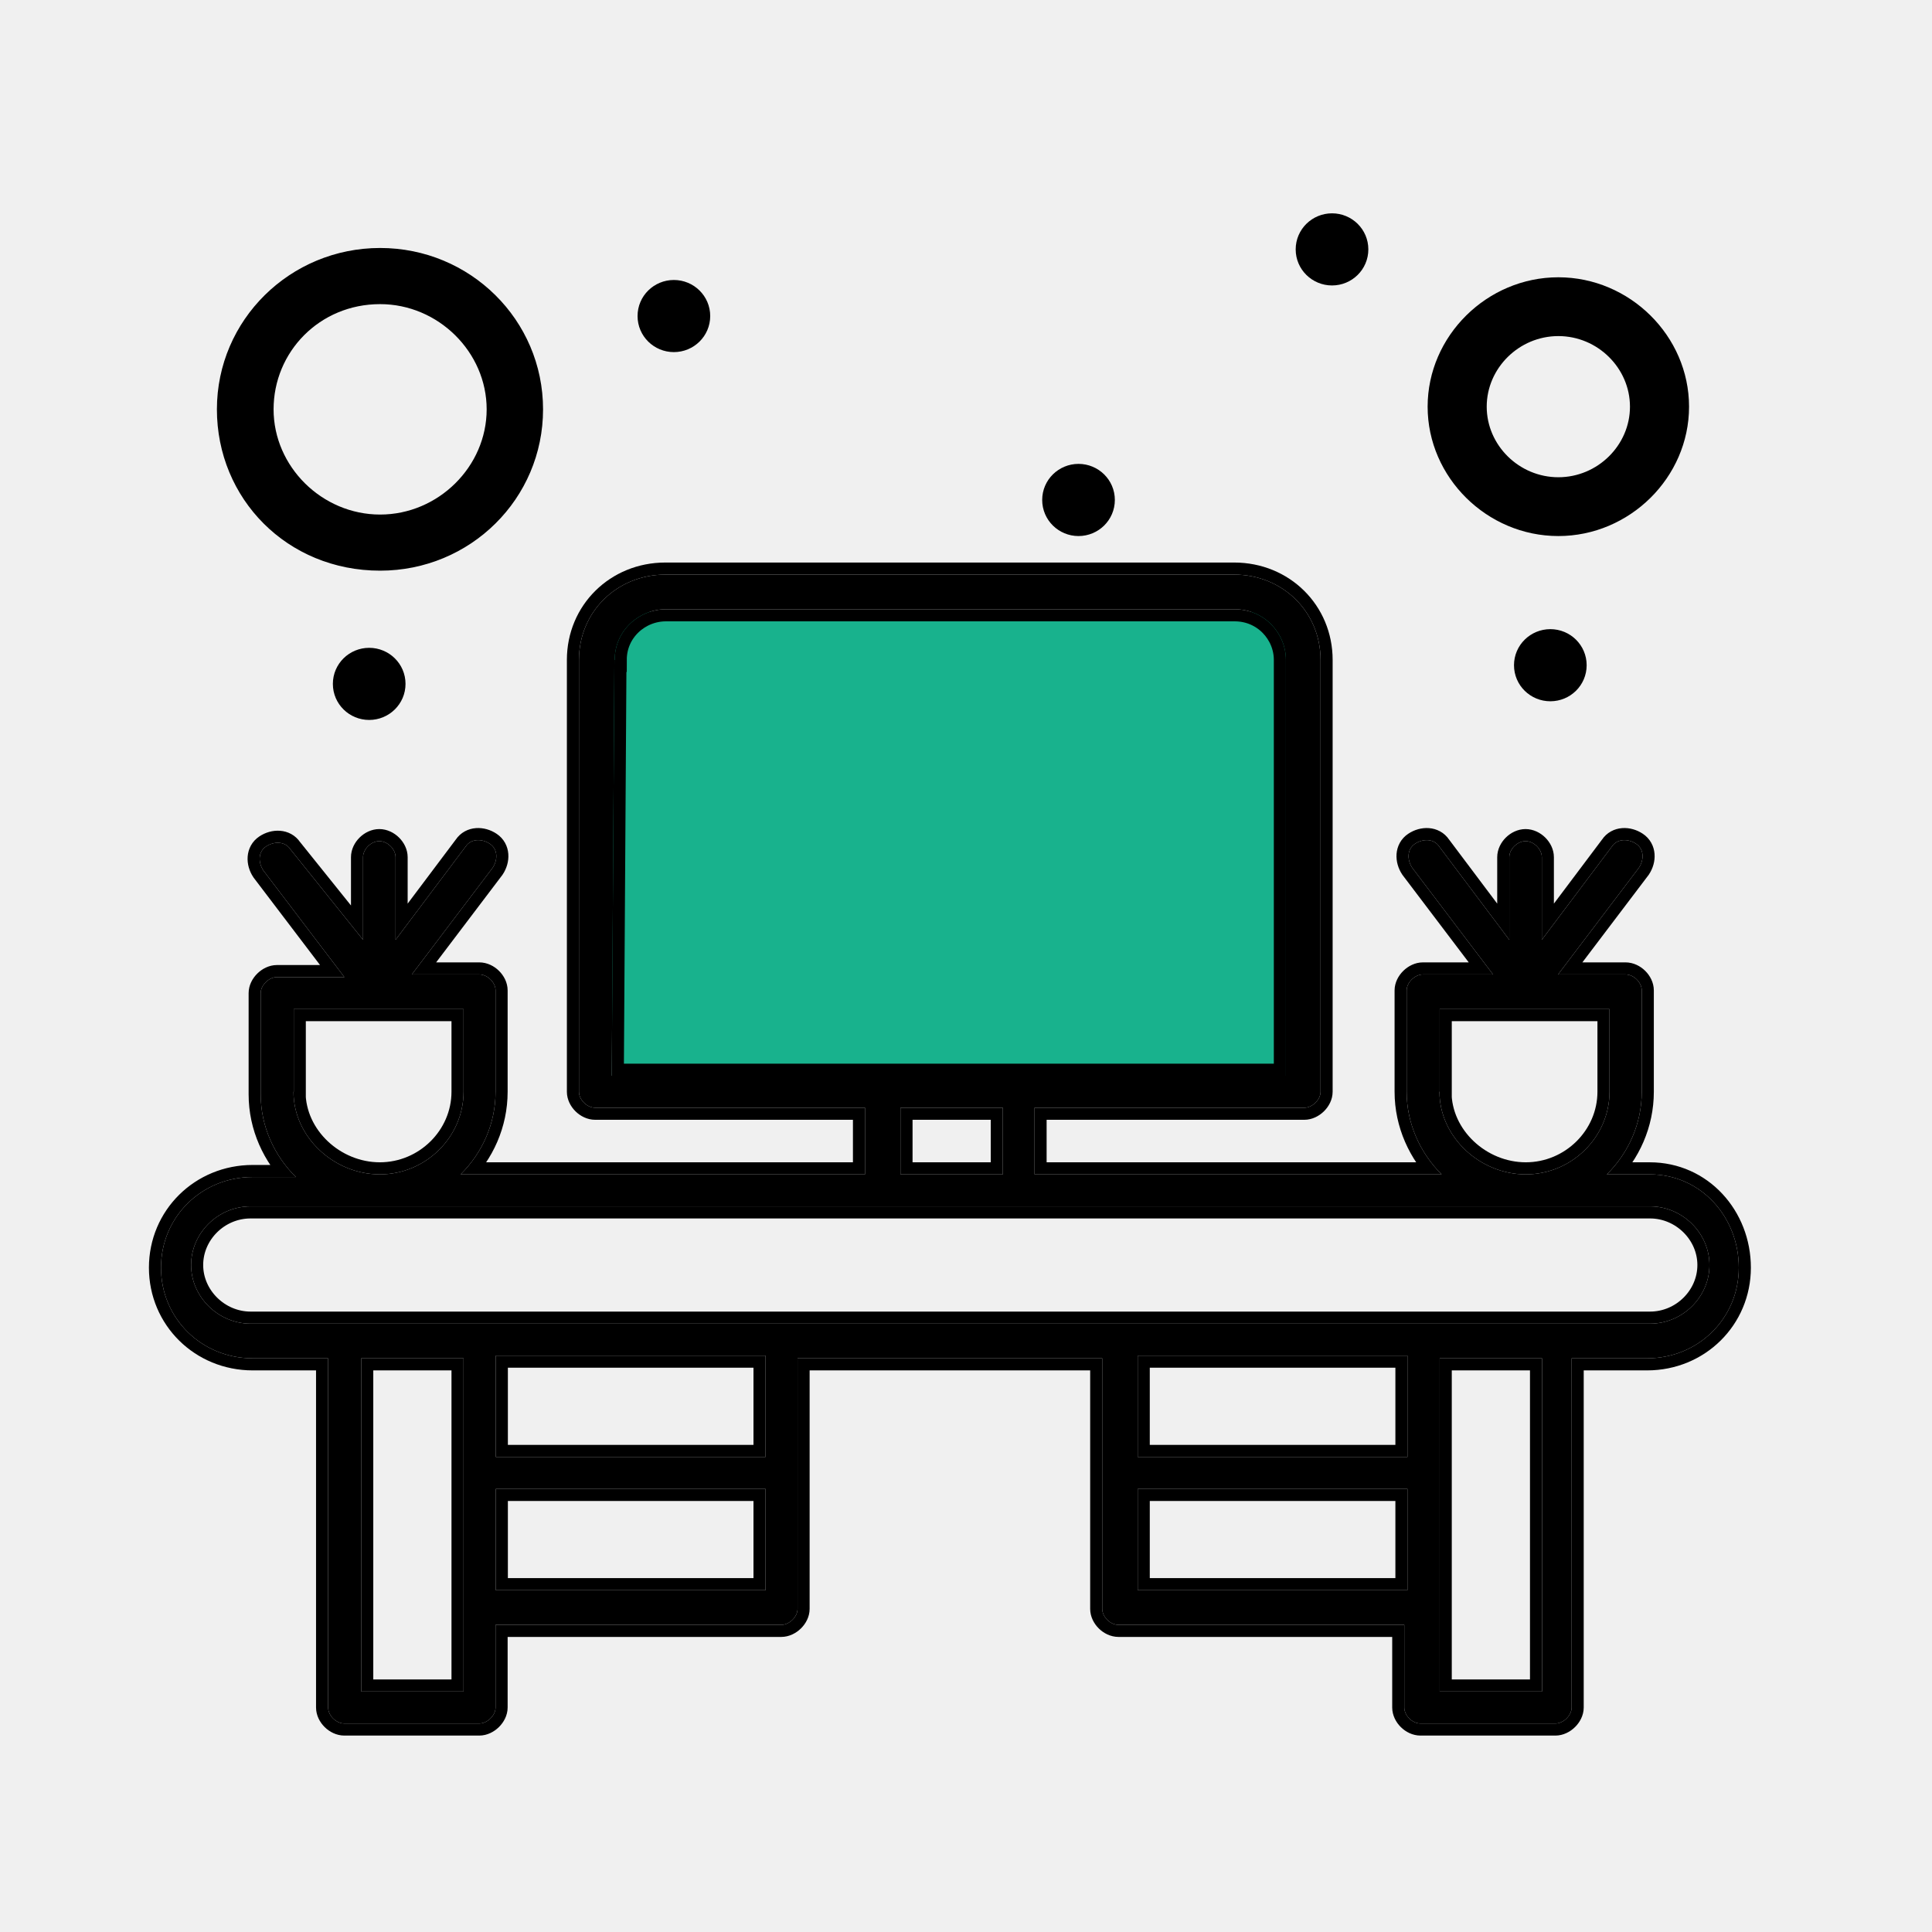
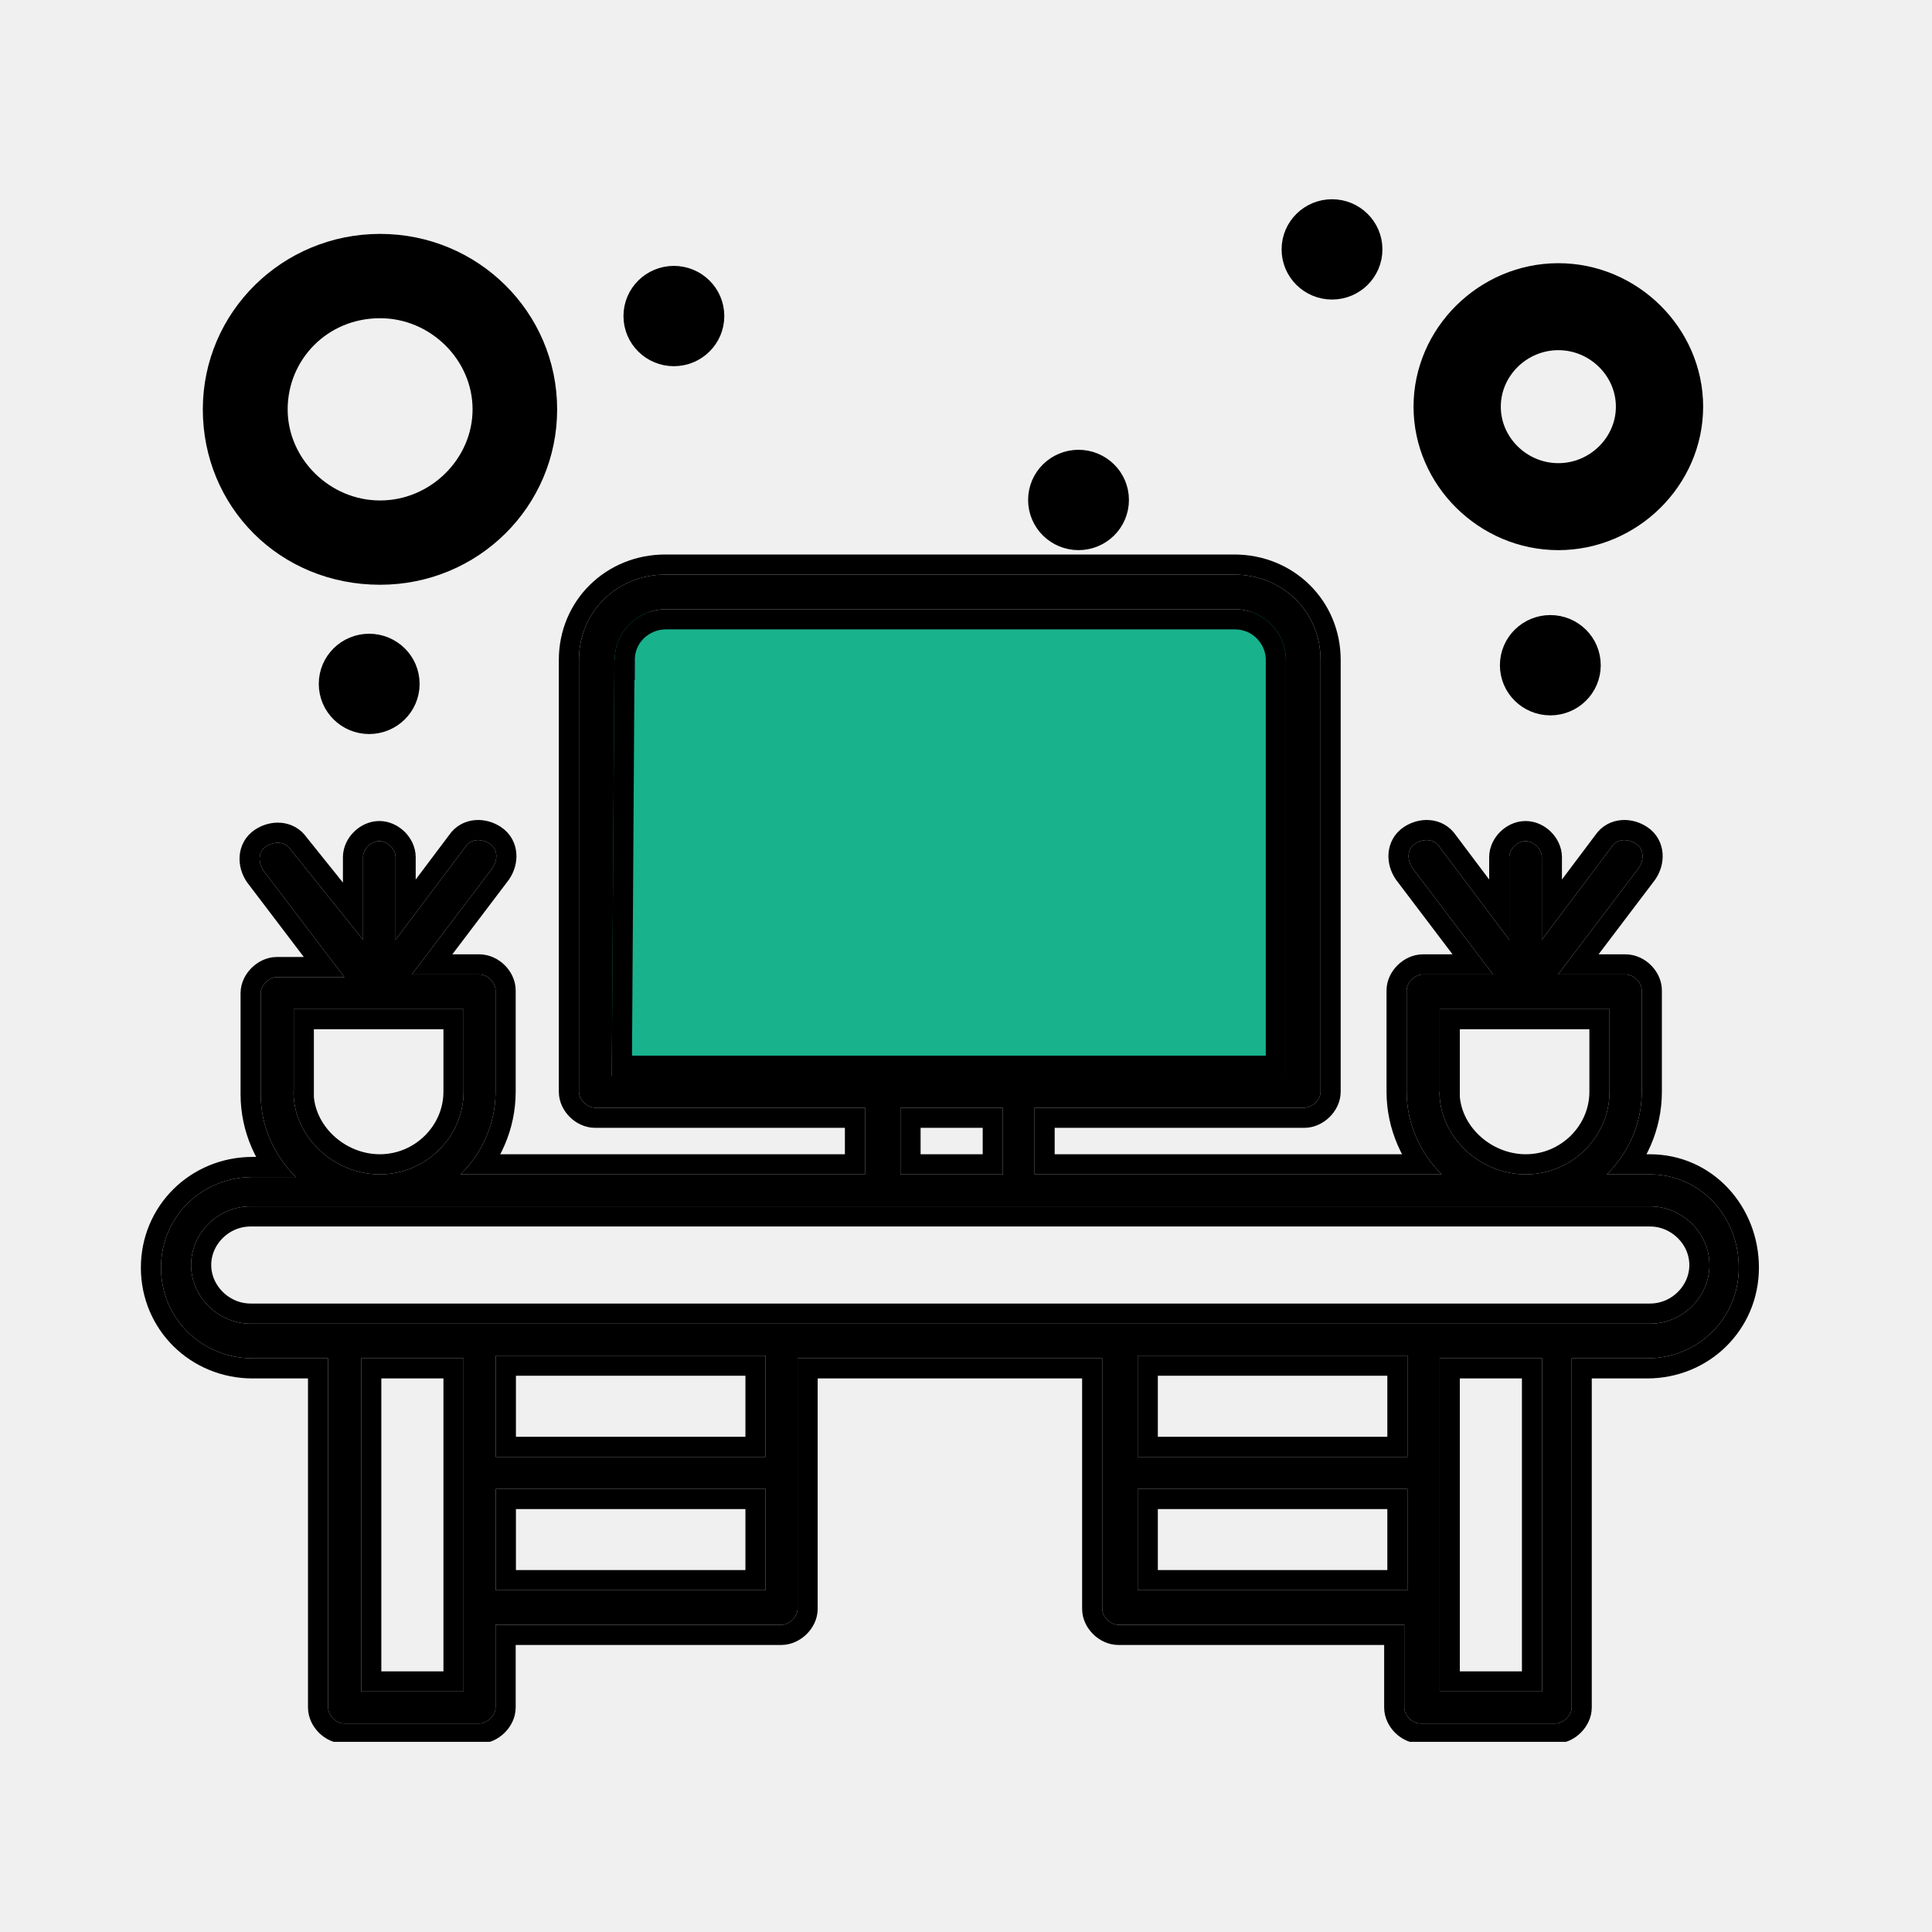
<svg xmlns="http://www.w3.org/2000/svg" width="48" height="48" viewBox="0 0 48 48" fill="none">
  <rect x="15.2" y="15.2" width="16.8" height="12" fill="#18B28D" />
  <mask id="path-2-outside-1_4150_8741" maskUnits="userSpaceOnUse" x="3" y="13.276" width="41" height="30" fill="black">
    <rect fill="white" x="3" y="13.276" width="41" height="30" />
    <path d="M40.995 29.177H39.922C40.458 28.647 40.789 27.919 40.789 27.124V24.607C40.789 24.409 40.591 24.21 40.385 24.21H38.71L40.717 21.561C40.849 21.362 40.849 21.097 40.65 20.965C40.452 20.832 40.18 20.832 40.048 21.031L38.306 23.349V21.296C38.306 21.097 38.107 20.898 37.902 20.898C37.697 20.898 37.498 21.097 37.498 21.296V23.349L35.756 21.031C35.624 20.832 35.352 20.832 35.153 20.965C34.955 21.097 34.955 21.362 35.087 21.561L37.094 24.21H35.352C35.153 24.21 34.948 24.409 34.948 24.607V27.124C34.948 27.919 35.286 28.647 35.816 29.177H25.703V27.521H32.405C32.604 27.521 32.809 27.323 32.809 27.124V16.395C32.809 15.203 31.869 14.276 30.663 14.276H16.53C15.325 14.276 14.384 15.203 14.384 16.395V27.124C14.384 27.323 14.583 27.521 14.788 27.521H21.491V29.177H11.444C11.98 28.647 12.312 27.919 12.312 27.124V24.607C12.312 24.409 12.113 24.21 11.908 24.21H10.232L12.239 21.561C12.371 21.362 12.371 21.097 12.172 20.965C11.974 20.832 11.702 20.832 11.57 21.031L9.828 23.349V21.296C9.828 21.097 9.629 20.898 9.424 20.898C9.219 20.898 9.02 21.097 9.02 21.296V23.349L7.212 21.097C7.08 20.898 6.808 20.898 6.609 21.031C6.411 21.163 6.411 21.428 6.543 21.627L8.556 24.276H6.881C6.682 24.276 6.477 24.475 6.477 24.674V27.19C6.477 27.985 6.815 28.713 7.351 29.243H6.278C5.007 29.243 4 30.237 4 31.495C4 32.753 5.007 33.747 6.278 33.747H8.152V42.422C8.152 42.621 8.351 42.82 8.556 42.82H11.908C12.106 42.82 12.312 42.621 12.312 42.422V40.369H19.411C19.61 40.369 19.815 40.171 19.815 39.972V33.747H27.385V39.972C27.385 40.171 27.584 40.369 27.789 40.369H34.889V42.422C34.889 42.621 35.087 42.82 35.292 42.82H38.644C38.842 42.82 39.047 42.621 39.047 42.422V33.747H40.922C42.193 33.747 43.2 32.753 43.2 31.495C43.2 30.237 42.26 29.177 40.988 29.177H40.995ZM35.769 27.124V25.071H39.988V27.124C39.988 28.25 39.047 29.177 37.908 29.177C36.769 29.177 35.763 28.25 35.763 27.124H35.769ZM15.272 16.395C15.272 15.666 15.875 15.137 16.544 15.137H30.676C31.412 15.137 31.948 15.733 31.948 16.395V26.727H15.199L15.265 16.395H15.272ZM22.372 27.521H24.915V29.177H22.372V27.521ZM7.298 27.124V25.071H11.517V27.124C11.517 28.25 10.576 29.177 9.437 29.177C8.298 29.177 7.292 28.25 7.292 27.124H7.298ZM11.517 42.025H8.974V33.747H11.517V42.025ZM19.02 39.508H12.318V36.992H19.02V39.508ZM19.02 36.197H12.318V33.68H19.02V36.197ZM34.968 36.197H28.266V33.68H34.968V36.197ZM28.266 39.508V36.992H34.968V39.508H28.266ZM38.312 42.025H35.769V33.747H38.312V42.025ZM40.995 32.886H6.225C5.424 32.886 4.748 32.223 4.748 31.429C4.748 30.634 5.417 29.972 6.225 29.972H40.995C41.796 29.972 42.471 30.634 42.471 31.429C42.471 32.223 41.803 32.886 40.995 32.886Z" />
  </mask>
  <path d="M40.995 29.177H39.922C40.458 28.647 40.789 27.919 40.789 27.124V24.607C40.789 24.409 40.591 24.21 40.385 24.21H38.71L40.717 21.561C40.849 21.362 40.849 21.097 40.65 20.965C40.452 20.832 40.18 20.832 40.048 21.031L38.306 23.349V21.296C38.306 21.097 38.107 20.898 37.902 20.898C37.697 20.898 37.498 21.097 37.498 21.296V23.349L35.756 21.031C35.624 20.832 35.352 20.832 35.153 20.965C34.955 21.097 34.955 21.362 35.087 21.561L37.094 24.21H35.352C35.153 24.21 34.948 24.409 34.948 24.607V27.124C34.948 27.919 35.286 28.647 35.816 29.177H25.703V27.521H32.405C32.604 27.521 32.809 27.323 32.809 27.124V16.395C32.809 15.203 31.869 14.276 30.663 14.276H16.53C15.325 14.276 14.384 15.203 14.384 16.395V27.124C14.384 27.323 14.583 27.521 14.788 27.521H21.491V29.177H11.444C11.98 28.647 12.312 27.919 12.312 27.124V24.607C12.312 24.409 12.113 24.21 11.908 24.21H10.232L12.239 21.561C12.371 21.362 12.371 21.097 12.172 20.965C11.974 20.832 11.702 20.832 11.57 21.031L9.828 23.349V21.296C9.828 21.097 9.629 20.898 9.424 20.898C9.219 20.898 9.02 21.097 9.02 21.296V23.349L7.212 21.097C7.08 20.898 6.808 20.898 6.609 21.031C6.411 21.163 6.411 21.428 6.543 21.627L8.556 24.276H6.881C6.682 24.276 6.477 24.475 6.477 24.674V27.19C6.477 27.985 6.815 28.713 7.351 29.243H6.278C5.007 29.243 4 30.237 4 31.495C4 32.753 5.007 33.747 6.278 33.747H8.152V42.422C8.152 42.621 8.351 42.82 8.556 42.82H11.908C12.106 42.82 12.312 42.621 12.312 42.422V40.369H19.411C19.61 40.369 19.815 40.171 19.815 39.972V33.747H27.385V39.972C27.385 40.171 27.584 40.369 27.789 40.369H34.889V42.422C34.889 42.621 35.087 42.82 35.292 42.82H38.644C38.842 42.82 39.047 42.621 39.047 42.422V33.747H40.922C42.193 33.747 43.2 32.753 43.2 31.495C43.2 30.237 42.26 29.177 40.988 29.177H40.995ZM35.769 27.124V25.071H39.988V27.124C39.988 28.25 39.047 29.177 37.908 29.177C36.769 29.177 35.763 28.25 35.763 27.124H35.769ZM15.272 16.395C15.272 15.666 15.875 15.137 16.544 15.137H30.676C31.412 15.137 31.948 15.733 31.948 16.395V26.727H15.199L15.265 16.395H15.272ZM22.372 27.521H24.915V29.177H22.372V27.521ZM7.298 27.124V25.071H11.517V27.124C11.517 28.25 10.576 29.177 9.437 29.177C8.298 29.177 7.292 28.25 7.292 27.124H7.298ZM11.517 42.025H8.974V33.747H11.517V42.025ZM19.02 39.508H12.318V36.992H19.02V39.508ZM19.02 36.197H12.318V33.68H19.02V36.197ZM34.968 36.197H28.266V33.68H34.968V36.197ZM28.266 39.508V36.992H34.968V39.508H28.266ZM38.312 42.025H35.769V33.747H38.312V42.025ZM40.995 32.886H6.225C5.424 32.886 4.748 32.223 4.748 31.429C4.748 30.634 5.417 29.972 6.225 29.972H40.995C41.796 29.972 42.471 30.634 42.471 31.429C42.471 32.223 41.803 32.886 40.995 32.886Z" fill="black" />
-   <path d="M40.995 29.177H39.922C40.458 28.647 40.789 27.919 40.789 27.124V24.607C40.789 24.409 40.591 24.21 40.385 24.21H38.71L40.717 21.561C40.849 21.362 40.849 21.097 40.65 20.965C40.452 20.832 40.18 20.832 40.048 21.031L38.306 23.349V21.296C38.306 21.097 38.107 20.898 37.902 20.898C37.697 20.898 37.498 21.097 37.498 21.296V23.349L35.756 21.031C35.624 20.832 35.352 20.832 35.153 20.965C34.955 21.097 34.955 21.362 35.087 21.561L37.094 24.21H35.352C35.153 24.21 34.948 24.409 34.948 24.607V27.124C34.948 27.919 35.286 28.647 35.816 29.177H25.703V27.521H32.405C32.604 27.521 32.809 27.323 32.809 27.124V16.395C32.809 15.203 31.869 14.276 30.663 14.276H16.53C15.325 14.276 14.384 15.203 14.384 16.395V27.124C14.384 27.323 14.583 27.521 14.788 27.521H21.491V29.177H11.444C11.98 28.647 12.312 27.919 12.312 27.124V24.607C12.312 24.409 12.113 24.21 11.908 24.21H10.232L12.239 21.561C12.371 21.362 12.371 21.097 12.172 20.965C11.974 20.832 11.702 20.832 11.57 21.031L9.828 23.349V21.296C9.828 21.097 9.629 20.898 9.424 20.898C9.219 20.898 9.02 21.097 9.02 21.296V23.349L7.212 21.097C7.08 20.898 6.808 20.898 6.609 21.031C6.411 21.163 6.411 21.428 6.543 21.627L8.556 24.276H6.881C6.682 24.276 6.477 24.475 6.477 24.674V27.19C6.477 27.985 6.815 28.713 7.351 29.243H6.278C5.007 29.243 4 30.237 4 31.495C4 32.753 5.007 33.747 6.278 33.747H8.152V42.422C8.152 42.621 8.351 42.82 8.556 42.82H11.908C12.106 42.82 12.312 42.621 12.312 42.422V40.369H19.411C19.61 40.369 19.815 40.171 19.815 39.972V33.747H27.385V39.972C27.385 40.171 27.584 40.369 27.789 40.369H34.889V42.422C34.889 42.621 35.087 42.82 35.292 42.82H38.644C38.842 42.82 39.047 42.621 39.047 42.422V33.747H40.922C42.193 33.747 43.2 32.753 43.2 31.495C43.2 30.237 42.26 29.177 40.988 29.177H40.995ZM35.769 27.124V25.071H39.988V27.124C39.988 28.25 39.047 29.177 37.908 29.177C36.769 29.177 35.763 28.25 35.763 27.124H35.769ZM15.272 16.395C15.272 15.666 15.875 15.137 16.544 15.137H30.676C31.412 15.137 31.948 15.733 31.948 16.395V26.727H15.199L15.265 16.395H15.272ZM22.372 27.521H24.915V29.177H22.372V27.521ZM7.298 27.124V25.071H11.517V27.124C11.517 28.25 10.576 29.177 9.437 29.177C8.298 29.177 7.292 28.25 7.292 27.124H7.298ZM11.517 42.025H8.974V33.747H11.517V42.025ZM19.02 39.508H12.318V36.992H19.02V39.508ZM19.02 36.197H12.318V33.68H19.02V36.197ZM34.968 36.197H28.266V33.68H34.968V36.197ZM28.266 39.508V36.992H34.968V39.508H28.266ZM38.312 42.025H35.769V33.747H38.312V42.025ZM40.995 32.886H6.225C5.424 32.886 4.748 32.223 4.748 31.429C4.748 30.634 5.417 29.972 6.225 29.972H40.995C41.796 29.972 42.471 30.634 42.471 31.429C42.471 32.223 41.803 32.886 40.995 32.886Z" stroke="black" stroke-width="0.6" mask="url(#path-2-outside-1_4150_8741)" />
-   <path d="M39.27 16.527C39.27 16.111 38.93 15.781 38.518 15.781C38.106 15.781 37.765 16.111 37.765 16.527C37.765 16.944 38.106 17.273 38.518 17.273C38.93 17.273 39.27 16.944 39.27 16.527Z" fill="black" stroke="black" stroke-width="0.3" />
-   <path d="M33.846 6.196C33.846 5.78 33.506 5.45 33.094 5.45C32.682 5.45 32.341 5.78 32.341 6.196C32.341 6.612 32.682 6.942 33.094 6.942C33.506 6.942 33.846 6.612 33.846 6.196Z" fill="black" stroke="black" stroke-width="0.3" />
-   <path d="M27.548 12.421C27.548 12.005 27.207 11.675 26.795 11.675C26.384 11.675 26.043 12.005 26.043 12.421C26.043 12.838 26.384 13.168 26.795 13.168C27.207 13.168 27.548 12.838 27.548 12.421Z" fill="black" stroke="black" stroke-width="0.3" />
-   <path d="M17.495 7.852C17.495 7.436 17.154 7.106 16.742 7.106C16.33 7.106 15.99 7.436 15.99 7.852C15.99 8.268 16.33 8.598 16.742 8.598C17.154 8.598 17.495 8.268 17.495 7.852Z" fill="black" stroke="black" stroke-width="0.3" />
-   <path d="M9.925 16.991C9.925 16.575 9.584 16.245 9.172 16.245C8.76 16.245 8.42 16.575 8.42 16.991C8.42 17.407 8.76 17.737 9.172 17.737C9.584 17.737 9.925 17.407 9.925 16.991Z" fill="black" stroke="black" stroke-width="0.3" />
-   <path d="M38.717 13.168C40.407 13.168 41.814 11.777 41.814 10.104C41.814 8.43 40.407 7.039 38.717 7.039C37.026 7.039 35.619 8.43 35.619 10.104C35.619 11.777 37.026 13.168 38.717 13.168ZM38.717 8.2C39.775 8.2 40.646 9.062 40.646 10.104C40.646 11.145 39.775 12.007 38.717 12.007C37.658 12.007 36.787 11.145 36.787 10.104C36.787 9.062 37.658 8.2 38.717 8.2Z" fill="black" stroke="black" stroke-width="0.3" />
-   <path d="M9.444 14.028C11.605 14.028 13.342 12.307 13.342 10.17C13.342 8.032 11.598 6.311 9.444 6.311C7.29 6.311 5.539 8.032 5.539 10.17C5.539 12.306 7.215 14.028 9.444 14.028ZM9.444 7.406C10.972 7.406 12.241 8.665 12.241 10.17C12.241 11.675 10.972 12.934 9.444 12.934C7.916 12.934 6.647 11.675 6.647 10.17C6.647 8.663 7.852 7.406 9.444 7.406Z" fill="black" stroke="black" stroke-width="0.3" />
+   <path d="M40.995 29.177H39.922C40.458 28.647 40.789 27.919 40.789 27.124V24.607C40.789 24.409 40.591 24.21 40.385 24.21H38.71L40.717 21.561C40.849 21.362 40.849 21.097 40.65 20.965C40.452 20.832 40.18 20.832 40.048 21.031L38.306 23.349V21.296C38.306 21.097 38.107 20.898 37.902 20.898C37.697 20.898 37.498 21.097 37.498 21.296V23.349L35.756 21.031C35.624 20.832 35.352 20.832 35.153 20.965C34.955 21.097 34.955 21.362 35.087 21.561L37.094 24.21H35.352C35.153 24.21 34.948 24.409 34.948 24.607V27.124C34.948 27.919 35.286 28.647 35.816 29.177H25.703V27.521H32.405C32.604 27.521 32.809 27.323 32.809 27.124V16.395C32.809 15.203 31.869 14.276 30.663 14.276H16.53C15.325 14.276 14.384 15.203 14.384 16.395V27.124C14.384 27.323 14.583 27.521 14.788 27.521H21.491V29.177H11.444C11.98 28.647 12.312 27.919 12.312 27.124V24.607C12.312 24.409 12.113 24.21 11.908 24.21H10.232L12.239 21.561C12.371 21.362 12.371 21.097 12.172 20.965C11.974 20.832 11.702 20.832 11.57 21.031L9.828 23.349V21.296C9.828 21.097 9.629 20.898 9.424 20.898C9.219 20.898 9.02 21.097 9.02 21.296V23.349L7.212 21.097C7.08 20.898 6.808 20.898 6.609 21.031C6.411 21.163 6.411 21.428 6.543 21.627L8.556 24.276H6.881C6.682 24.276 6.477 24.475 6.477 24.674V27.19C6.477 27.985 6.815 28.713 7.351 29.243H6.278C5.007 29.243 4 30.237 4 31.495C4 32.753 5.007 33.747 6.278 33.747H8.152V42.422C8.152 42.621 8.351 42.82 8.556 42.82H11.908C12.106 42.82 12.312 42.621 12.312 42.422V40.369H19.411C19.61 40.369 19.815 40.171 19.815 39.972V33.747H27.385V39.972C27.385 40.171 27.584 40.369 27.789 40.369H34.889V42.422C34.889 42.621 35.087 42.82 35.292 42.82H38.644C38.842 42.82 39.047 42.621 39.047 42.422V33.747H40.922C42.193 33.747 43.2 32.753 43.2 31.495C43.2 30.237 42.26 29.177 40.988 29.177H40.995ZM35.769 27.124V25.071H39.988V27.124C39.988 28.25 39.047 29.177 37.908 29.177C36.769 29.177 35.763 28.25 35.763 27.124H35.769ZM15.272 16.395C15.272 15.666 15.875 15.137 16.544 15.137H30.676C31.412 15.137 31.948 15.733 31.948 16.395V26.727H15.199L15.265 16.395H15.272ZM22.372 27.521H24.915V29.177H22.372V27.521ZM7.298 27.124V25.071H11.517V27.124C11.517 28.25 10.576 29.177 9.437 29.177C8.298 29.177 7.292 28.25 7.292 27.124H7.298ZM11.517 42.025H8.974V33.747H11.517V42.025ZM19.02 39.508H12.318V36.992H19.02V39.508ZM19.02 36.197H12.318V33.68H19.02V36.197ZM34.968 36.197H28.266V33.68H34.968V36.197ZM28.266 39.508V36.992H34.968V39.508H28.266ZM38.312 42.025H35.769V33.747H38.312V42.025ZM40.995 32.886H6.225C5.424 32.886 4.748 32.223 4.748 31.429C4.748 30.634 5.417 29.972 6.225 29.972H40.995C41.796 29.972 42.471 30.634 42.471 31.429C42.471 32.223 41.803 32.886 40.995 32.886Z" stroke="black" strokeWidth="0.6" mask="url(#path-2-outside-1_4150_8741)" />
+   <path d="M39.27 16.527C39.27 16.111 38.93 15.781 38.518 15.781C38.106 15.781 37.765 16.111 37.765 16.527C37.765 16.944 38.106 17.273 38.518 17.273C38.93 17.273 39.27 16.944 39.27 16.527Z" fill="black" stroke="black" strokeWidth="0.3" />
+   <path d="M33.846 6.196C33.846 5.78 33.506 5.45 33.094 5.45C32.682 5.45 32.341 5.78 32.341 6.196C32.341 6.612 32.682 6.942 33.094 6.942C33.506 6.942 33.846 6.612 33.846 6.196Z" fill="black" stroke="black" strokeWidth="0.3" />
+   <path d="M27.548 12.421C27.548 12.005 27.207 11.675 26.795 11.675C26.384 11.675 26.043 12.005 26.043 12.421C26.043 12.838 26.384 13.168 26.795 13.168C27.207 13.168 27.548 12.838 27.548 12.421Z" fill="black" stroke="black" strokeWidth="0.3" />
+   <path d="M17.495 7.852C17.495 7.436 17.154 7.106 16.742 7.106C16.33 7.106 15.99 7.436 15.99 7.852C15.99 8.268 16.33 8.598 16.742 8.598C17.154 8.598 17.495 8.268 17.495 7.852Z" fill="black" stroke="black" strokeWidth="0.3" />
+   <path d="M9.925 16.991C9.925 16.575 9.584 16.245 9.172 16.245C8.76 16.245 8.42 16.575 8.42 16.991C8.42 17.407 8.76 17.737 9.172 17.737C9.584 17.737 9.925 17.407 9.925 16.991Z" fill="black" stroke="black" strokeWidth="0.3" />
+   <path d="M38.717 13.168C40.407 13.168 41.814 11.777 41.814 10.104C41.814 8.43 40.407 7.039 38.717 7.039C37.026 7.039 35.619 8.43 35.619 10.104C35.619 11.777 37.026 13.168 38.717 13.168ZM38.717 8.2C39.775 8.2 40.646 9.062 40.646 10.104C40.646 11.145 39.775 12.007 38.717 12.007C37.658 12.007 36.787 11.145 36.787 10.104C36.787 9.062 37.658 8.2 38.717 8.2Z" fill="black" stroke="black" strokeWidth="0.3" />
+   <path d="M9.444 14.028C11.605 14.028 13.342 12.307 13.342 10.17C13.342 8.032 11.598 6.311 9.444 6.311C7.29 6.311 5.539 8.032 5.539 10.17C5.539 12.306 7.215 14.028 9.444 14.028ZM9.444 7.406C10.972 7.406 12.241 8.665 12.241 10.17C12.241 11.675 10.972 12.934 9.444 12.934C7.916 12.934 6.647 11.675 6.647 10.17C6.647 8.663 7.852 7.406 9.444 7.406Z" fill="black" stroke="black" strokeWidth="0.3" />
</svg>
